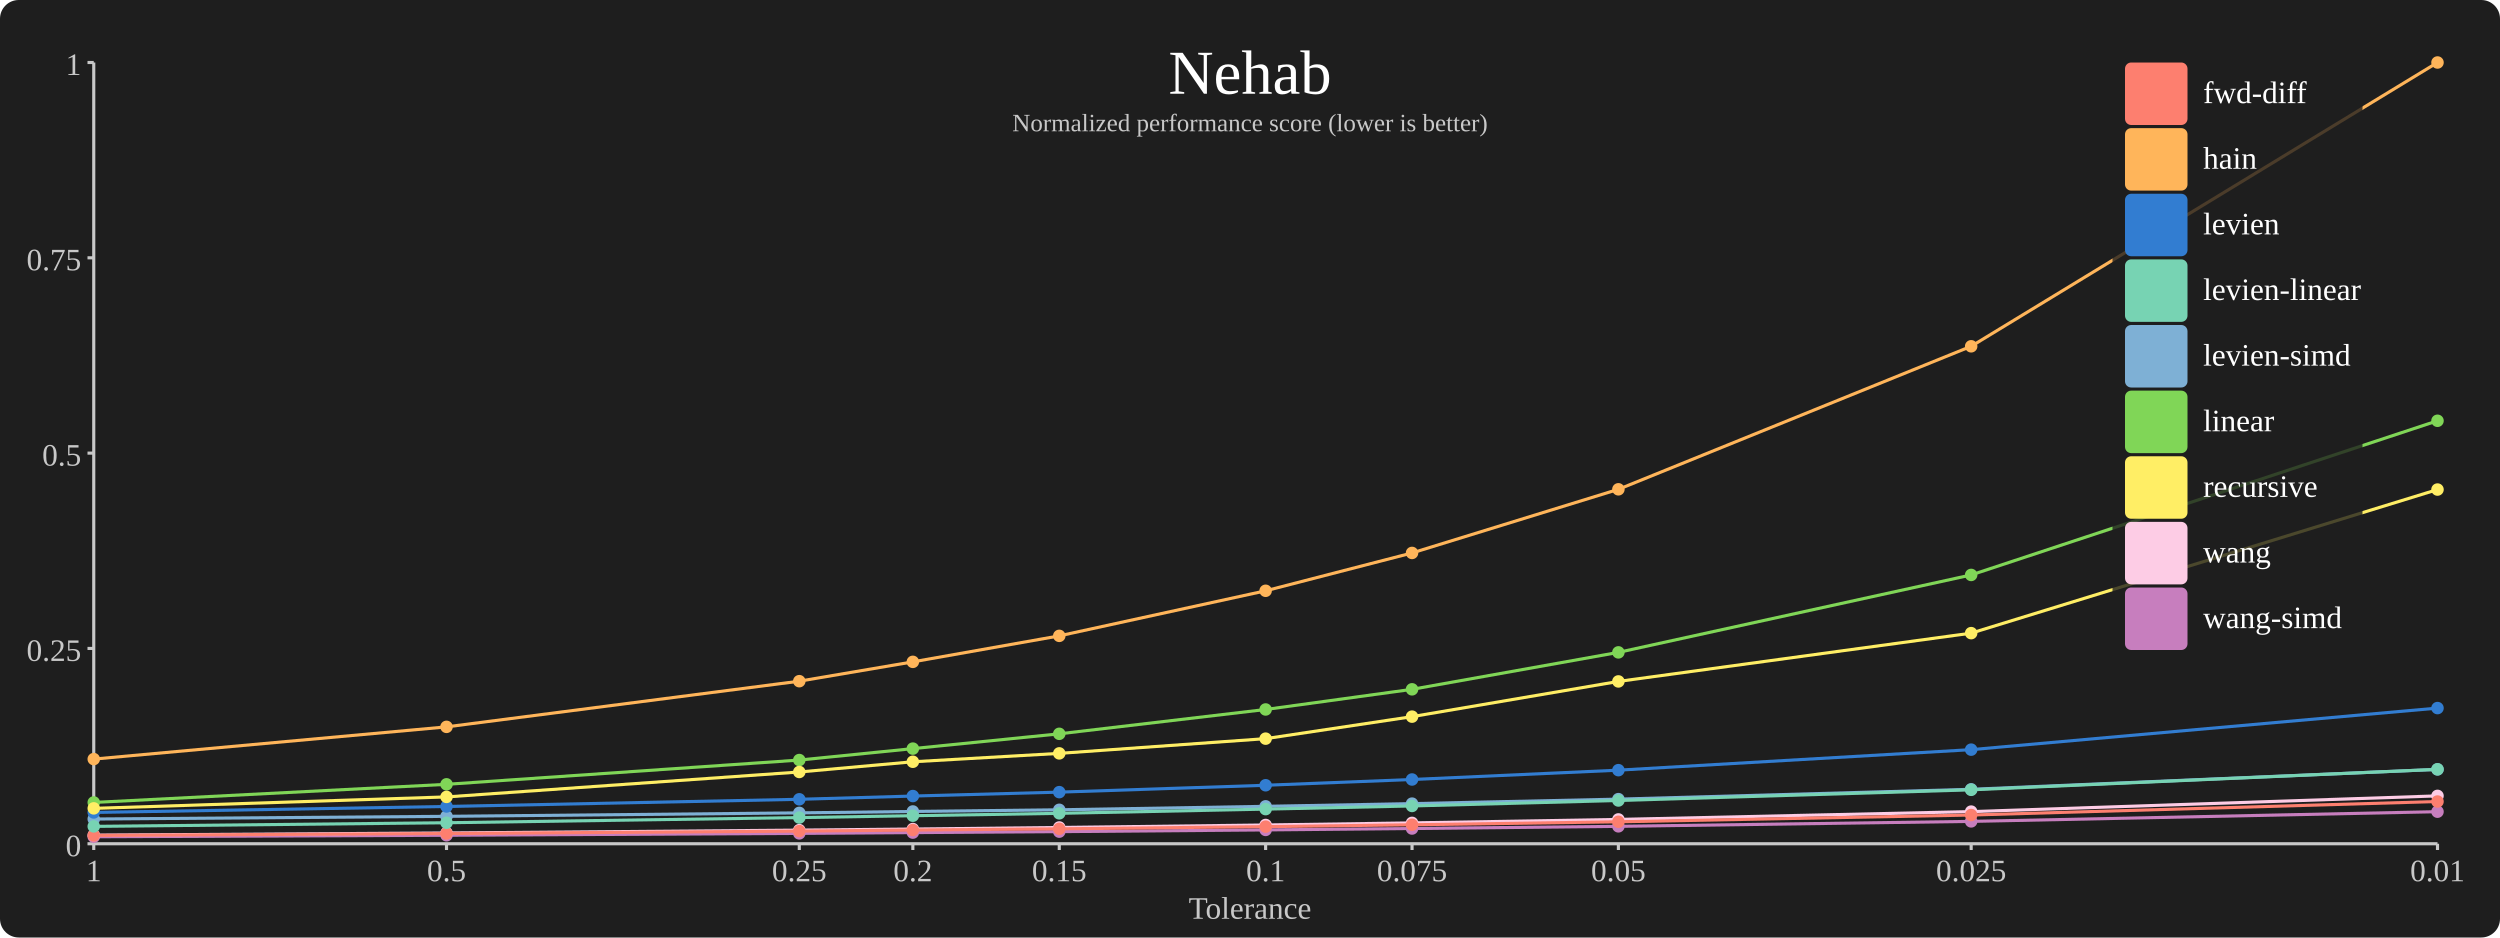
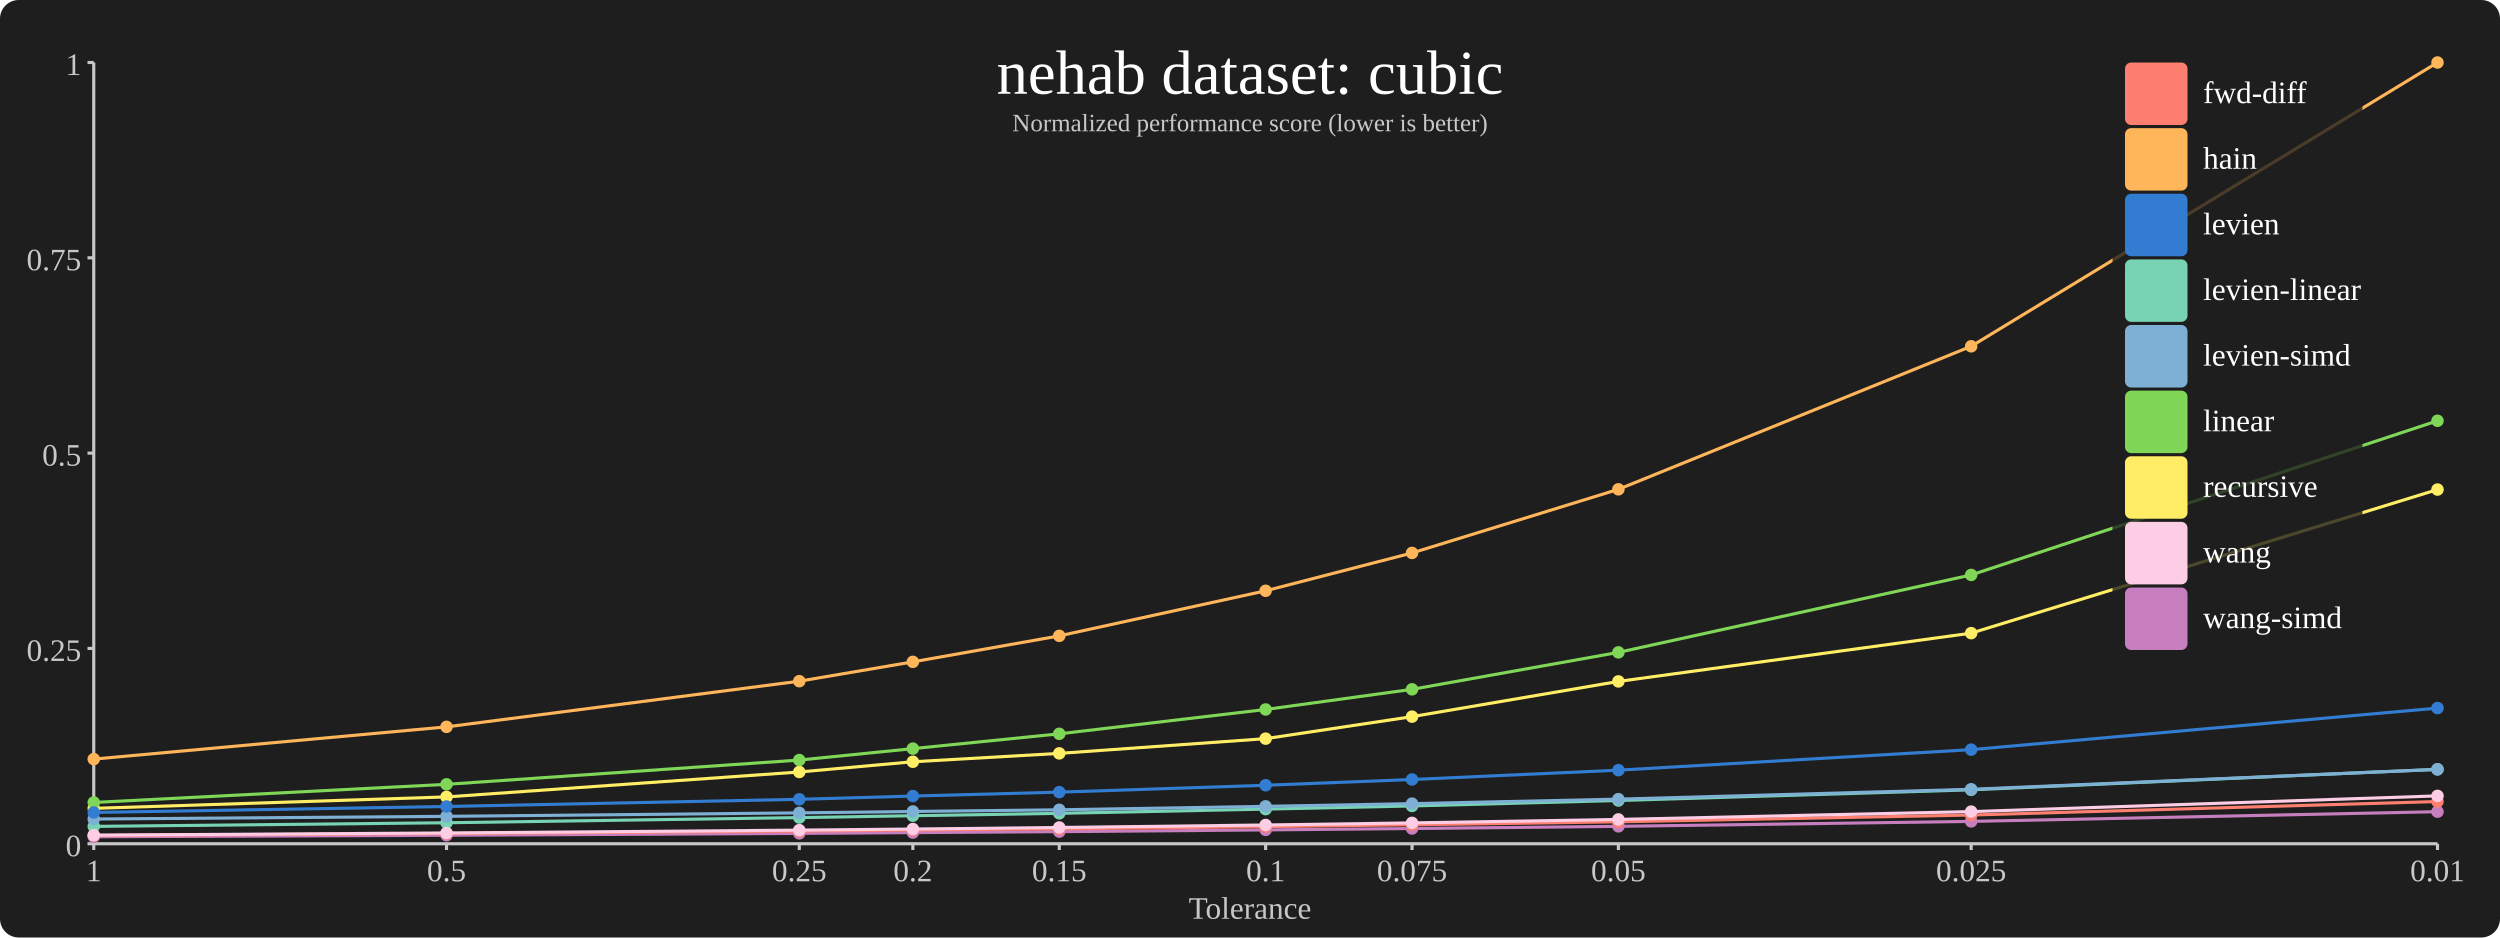
<svg xmlns="http://www.w3.org/2000/svg" viewBox="0 0 800 300">
  <rect x="0" y="0" width="800" height="300" ry="6" style="fill:rgb(30,30,30);stroke:none;fill-opacity:1;stroke-opacity:1;" />
  <path d="M 30 20 L 30 270" style="stroke:rgb(200,200,200);stroke-width:1" />
  <path d="M 30 270 L 780 270" style="stroke:rgb(200,200,200);stroke-width:1" />
  <path d="M 780 270 L 780 272" style="stroke:rgb(200,200,200);stroke-width:1" />
  <text x="780" y="282" style="font-size:10px;fill:rgb(200,200,200);text-anchor:middle;text-align:center;"> 0.01 </text>
  <path d="M 630.772 270 L 630.772 272" style="stroke:rgb(200,200,200);stroke-width:1" />
  <text x="630.772" y="282" style="font-size:10px;fill:rgb(200,200,200);text-anchor:middle;text-align:center;"> 0.025 </text>
  <path d="M 517.886 270 L 517.886 272" style="stroke:rgb(200,200,200);stroke-width:1" />
  <text x="517.886" y="282" style="font-size:10px;fill:rgb(200,200,200);text-anchor:middle;text-align:center;"> 0.05 </text>
  <path d="M 451.852 270 L 451.852 272" style="stroke:rgb(200,200,200);stroke-width:1" />
  <text x="451.852" y="282" style="font-size:10px;fill:rgb(200,200,200);text-anchor:middle;text-align:center;"> 0.075 </text>
  <path d="M 405 270 L 405 272" style="stroke:rgb(200,200,200);stroke-width:1" />
  <text x="405" y="282" style="font-size:10px;fill:rgb(200,200,200);text-anchor:middle;text-align:center;"> 0.1 </text>
  <path d="M 338.966 270 L 338.966 272" style="stroke:rgb(200,200,200);stroke-width:1" />
  <text x="338.966" y="282" style="font-size:10px;fill:rgb(200,200,200);text-anchor:middle;text-align:center;"> 0.15 </text>
  <path d="M 292.114 270 L 292.114 272" style="stroke:rgb(200,200,200);stroke-width:1" />
  <text x="292.114" y="282" style="font-size:10px;fill:rgb(200,200,200);text-anchor:middle;text-align:center;"> 0.2 </text>
  <path d="M 255.773 270 L 255.773 272" style="stroke:rgb(200,200,200);stroke-width:1" />
  <text x="255.773" y="282" style="font-size:10px;fill:rgb(200,200,200);text-anchor:middle;text-align:center;"> 0.25 </text>
  <path d="M 142.886 270 L 142.886 272" style="stroke:rgb(200,200,200);stroke-width:1" />
  <text x="142.886" y="282" style="font-size:10px;fill:rgb(200,200,200);text-anchor:middle;text-align:center;"> 0.5 </text>
  <path d="M 30 270 L 30 272" style="stroke:rgb(200,200,200);stroke-width:1" />
  <text x="30" y="282" style="font-size:10px;fill:rgb(200,200,200);text-anchor:middle;text-align:center;"> 1 </text>
  <path d="M 28 270 L 30 270" style="stroke:rgb(200,200,200);stroke-width:1" />
  <text x="26" y="274" style="font-size:10px;fill:rgb(200,200,200);text-anchor:end;text-align:right;"> 0 </text>
  <path d="M 28 207.5 L 30 207.5" style="stroke:rgb(200,200,200);stroke-width:1" />
  <text x="26" y="211.5" style="font-size:10px;fill:rgb(200,200,200);text-anchor:end;text-align:right;"> 0.25 </text>
  <path d="M 28 145 L 30 145" style="stroke:rgb(200,200,200);stroke-width:1" />
  <text x="26" y="149" style="font-size:10px;fill:rgb(200,200,200);text-anchor:end;text-align:right;"> 0.5 </text>
  <path d="M 28 82.5 L 30 82.5" style="stroke:rgb(200,200,200);stroke-width:1" />
  <text x="26" y="86.5" style="font-size:10px;fill:rgb(200,200,200);text-anchor:end;text-align:right;"> 0.75 </text>
  <path d="M 28 20 L 30 20" style="stroke:rgb(200,200,200);stroke-width:1" />
  <text x="26" y="24" style="font-size:10px;fill:rgb(200,200,200);text-anchor:end;text-align:right;"> 1 </text>
  <text x="400" y="294" style="font-size:10px;fill:rgb(200,200,200);text-anchor:middle;text-align:center;"> Tolerance </text>
+   <circle cx="780" cy="156.657" r="2" style="fill:rgb(255,238,101);stroke:none;fill-opacity:1;stroke-opacity:1;" />
+   <path d="M 780 156.657 L 630.772 202.605" style="stroke:rgb(255,238,101);stroke-width:1" />
+   <circle cx="630.772" cy="202.605" r="2" style="fill:rgb(255,238,101);stroke:none;fill-opacity:1;stroke-opacity:1;" />
+   <path d="M 630.772 202.605 L 517.886 218.055" style="stroke:rgb(255,238,101);stroke-width:1" />
+   <circle cx="517.886" cy="218.055" r="2" style="fill:rgb(255,238,101);stroke:none;fill-opacity:1;stroke-opacity:1;" />
+   <path d="M 517.886 218.055 L 451.852 229.325" style="stroke:rgb(255,238,101);stroke-width:1" />
+   <circle cx="451.852" cy="229.325" r="2" style="fill:rgb(255,238,101);stroke:none;fill-opacity:1;stroke-opacity:1;" />
+   <path d="M 451.852 229.325 L 405 236.368" style="stroke:rgb(255,238,101);stroke-width:1" />
+   <circle cx="405" cy="236.368" r="2" style="fill:rgb(255,238,101);stroke:none;fill-opacity:1;stroke-opacity:1;" />
+   <path d="M 405 236.368 L 338.966 241.08" style="stroke:rgb(255,238,101);stroke-width:1" />
+   <circle cx="338.966" cy="241.08" r="2" style="fill:rgb(255,238,101);stroke:none;fill-opacity:1;stroke-opacity:1;" />
+   <path d="M 338.966 241.08 L 292.114 243.765" style="stroke:rgb(255,238,101);stroke-width:1" />
+   <circle cx="292.114" cy="243.765" r="2" style="fill:rgb(255,238,101);stroke:none;fill-opacity:1;stroke-opacity:1;" />
+   <path d="M 292.114 243.765 L 255.773 247.032" style="stroke:rgb(255,238,101);stroke-width:1" />
+   <circle cx="255.773" cy="247.032" r="2" style="fill:rgb(255,238,101);stroke:none;fill-opacity:1;stroke-opacity:1;" />
+   <path d="M 255.773 247.032 L 142.886 255.012" style="stroke:rgb(255,238,101);stroke-width:1" />
+   <circle cx="142.886" cy="255.012" r="2" style="fill:rgb(255,238,101);stroke:none;fill-opacity:1;stroke-opacity:1;" />
+   <path d="M 142.886 255.012 L 30 258.678" style="stroke:rgb(255,238,101);stroke-width:1" />
+   <circle cx="30" cy="258.678" r="2" style="fill:rgb(255,238,101);stroke:none;fill-opacity:1;stroke-opacity:1;" />
+   <circle cx="780" cy="246.178" r="2" style="fill:rgb(119,211,179);stroke:none;fill-opacity:1;stroke-opacity:1;" />
+   <path d="M 780 246.178 L 630.772 252.74" style="stroke:rgb(119,211,179);stroke-width:1" />
+   <circle cx="630.772" cy="252.74" r="2" style="fill:rgb(119,211,179);stroke:none;fill-opacity:1;stroke-opacity:1;" />
+   <path d="M 630.772 252.74 L 517.886 256.158" style="stroke:rgb(119,211,179);stroke-width:1" />
+   <circle cx="517.886" cy="256.158" r="2" style="fill:rgb(119,211,179);stroke:none;fill-opacity:1;stroke-opacity:1;" />
+   <path d="M 517.886 256.158 L 451.852 257.905" style="stroke:rgb(119,211,179);stroke-width:1" />
+   <circle cx="451.852" cy="257.905" r="2" style="fill:rgb(119,211,179);stroke:none;fill-opacity:1;stroke-opacity:1;" />
+   <path d="M 451.852 257.905 L 405 258.918" style="stroke:rgb(119,211,179);stroke-width:1" />
+   <circle cx="405" cy="258.918" r="2" style="fill:rgb(119,211,179);stroke:none;fill-opacity:1;stroke-opacity:1;" />
+   <path d="M 405 258.918 L 338.966 260.265" style="stroke:rgb(119,211,179);stroke-width:1" />
+   <circle cx="338.966" cy="260.265" r="2" style="fill:rgb(119,211,179);stroke:none;fill-opacity:1;stroke-opacity:1;" />
+   <path d="M 338.966 260.265 L 292.114 261.03" style="stroke:rgb(119,211,179);stroke-width:1" />
+   <circle cx="292.114" cy="261.03" r="2" style="fill:rgb(119,211,179);stroke:none;fill-opacity:1;stroke-opacity:1;" />
+   <path d="M 292.114 261.03 L 255.773 261.625" style="stroke:rgb(119,211,179);stroke-width:1" />
+   <circle cx="255.773" cy="261.625" r="2" style="fill:rgb(119,211,179);stroke:none;fill-opacity:1;stroke-opacity:1;" />
+   <path d="M 255.773 261.625 L 142.886 263.28" style="stroke:rgb(119,211,179);stroke-width:1" />
+   <circle cx="142.886" cy="263.28" r="2" style="fill:rgb(119,211,179);stroke:none;fill-opacity:1;stroke-opacity:1;" />
+   <path d="M 142.886 263.28 L 30 264.445" style="stroke:rgb(119,211,179);stroke-width:1" />
+   <circle cx="30" cy="264.445" r="2" style="fill:rgb(119,211,179);stroke:none;fill-opacity:1;stroke-opacity:1;" />
  <circle cx="780" cy="259.74" r="2" style="fill:rgb(199,126,190);stroke:none;fill-opacity:1;stroke-opacity:1;" />
  <path d="M 780 259.74 L 630.772 262.842" style="stroke:rgb(199,126,190);stroke-width:1" />
  <circle cx="630.772" cy="262.842" r="2" style="fill:rgb(199,126,190);stroke:none;fill-opacity:1;stroke-opacity:1;" />
  <path d="M 630.772 262.842 L 517.886 264.428" style="stroke:rgb(199,126,190);stroke-width:1" />
  <circle cx="517.886" cy="264.428" r="2" style="fill:rgb(199,126,190);stroke:none;fill-opacity:1;stroke-opacity:1;" />
  <path d="M 517.886 264.428 L 451.852 265.125" style="stroke:rgb(199,126,190);stroke-width:1" />
  <circle cx="451.852" cy="265.125" r="2" style="fill:rgb(199,126,190);stroke:none;fill-opacity:1;stroke-opacity:1;" />
  <path d="M 451.852 265.125 L 405 265.572" style="stroke:rgb(199,126,190);stroke-width:1" />
  <circle cx="405" cy="265.572" r="2" style="fill:rgb(199,126,190);stroke:none;fill-opacity:1;stroke-opacity:1;" />
  <path d="M 405 265.572 L 338.966 266.125" style="stroke:rgb(199,126,190);stroke-width:1" />
  <circle cx="338.966" cy="266.125" r="2" style="fill:rgb(199,126,190);stroke:none;fill-opacity:1;stroke-opacity:1;" />
  <path d="M 338.966 266.125 L 292.114 266.435" style="stroke:rgb(199,126,190);stroke-width:1" />
  <circle cx="292.114" cy="266.435" r="2" style="fill:rgb(199,126,190);stroke:none;fill-opacity:1;stroke-opacity:1;" />
  <path d="M 292.114 266.435 L 255.773 266.683" style="stroke:rgb(199,126,190);stroke-width:1" />
  <circle cx="255.773" cy="266.683" r="2" style="fill:rgb(199,126,190);stroke:none;fill-opacity:1;stroke-opacity:1;" />
  <path d="M 255.773 266.683 L 142.886 267.285" style="stroke:rgb(199,126,190);stroke-width:1" />
  <circle cx="142.886" cy="267.285" r="2" style="fill:rgb(199,126,190);stroke:none;fill-opacity:1;stroke-opacity:1;" />
  <path d="M 142.886 267.285 L 30 267.757" style="stroke:rgb(199,126,190);stroke-width:1" />
  <circle cx="30" cy="267.757" r="2" style="fill:rgb(199,126,190);stroke:none;fill-opacity:1;stroke-opacity:1;" />
+   <circle cx="780" cy="256.488" r="2" style="fill:rgb(253,127,111);stroke:none;fill-opacity:1;stroke-opacity:1;" />
+   <path d="M 780 256.488 L 630.772 260.808" style="stroke:rgb(253,127,111);stroke-width:1" />
+   <circle cx="630.772" cy="260.808" r="2" style="fill:rgb(253,127,111);stroke:none;fill-opacity:1;stroke-opacity:1;" />
+   <path d="M 630.772 260.808 L 517.886 262.975" style="stroke:rgb(253,127,111);stroke-width:1" />
+   <circle cx="517.886" cy="262.975" r="2" style="fill:rgb(253,127,111);stroke:none;fill-opacity:1;stroke-opacity:1;" />
+   <path d="M 517.886 262.975 L 451.852 263.925" style="stroke:rgb(253,127,111);stroke-width:1" />
+   <circle cx="451.852" cy="263.925" r="2" style="fill:rgb(253,127,111);stroke:none;fill-opacity:1;stroke-opacity:1;" />
+   <path d="M 451.852 263.925 L 405 264.525" style="stroke:rgb(253,127,111);stroke-width:1" />
+   <circle cx="405" cy="264.525" r="2" style="fill:rgb(253,127,111);stroke:none;fill-opacity:1;stroke-opacity:1;" />
+   <path d="M 405 264.525 L 338.966 265.228" style="stroke:rgb(253,127,111);stroke-width:1" />
+   <circle cx="338.966" cy="265.228" r="2" style="fill:rgb(253,127,111);stroke:none;fill-opacity:1;stroke-opacity:1;" />
+   <path d="M 338.966 265.228 L 292.114 265.618" style="stroke:rgb(253,127,111);stroke-width:1" />
+   <circle cx="292.114" cy="265.618" r="2" style="fill:rgb(253,127,111);stroke:none;fill-opacity:1;stroke-opacity:1;" />
+   <path d="M 292.114 265.618 L 255.773 265.955" style="stroke:rgb(253,127,111);stroke-width:1" />
+   <circle cx="255.773" cy="265.955" r="2" style="fill:rgb(253,127,111);stroke:none;fill-opacity:1;stroke-opacity:1;" />
+   <path d="M 255.773 265.955 L 142.886 266.725" style="stroke:rgb(253,127,111);stroke-width:1" />
+   <circle cx="142.886" cy="266.725" r="2" style="fill:rgb(253,127,111);stroke:none;fill-opacity:1;stroke-opacity:1;" />
+   <path d="M 142.886 266.725 L 30 267.34" style="stroke:rgb(253,127,111);stroke-width:1" />
+   <circle cx="30" cy="267.34" r="2" style="fill:rgb(253,127,111);stroke:none;fill-opacity:1;stroke-opacity:1;" />
+   <circle cx="780" cy="254.68" r="2" style="fill:rgb(253,204,229);stroke:none;fill-opacity:1;stroke-opacity:1;" />
+   <path d="M 780 254.68 L 630.772 259.712" style="stroke:rgb(253,204,229);stroke-width:1" />
+   <circle cx="630.772" cy="259.712" r="2" style="fill:rgb(253,204,229);stroke:none;fill-opacity:1;stroke-opacity:1;" />
+   <path d="M 630.772 259.712 L 517.886 262.215" style="stroke:rgb(253,204,229);stroke-width:1" />
+   <circle cx="517.886" cy="262.215" r="2" style="fill:rgb(253,204,229);stroke:none;fill-opacity:1;stroke-opacity:1;" />
+   <path d="M 517.886 262.215 L 451.852 263.325" style="stroke:rgb(253,204,229);stroke-width:1" />
+   <circle cx="451.852" cy="263.325" r="2" style="fill:rgb(253,204,229);stroke:none;fill-opacity:1;stroke-opacity:1;" />
+   <path d="M 451.852 263.325 L 405 263.995" style="stroke:rgb(253,204,229);stroke-width:1" />
+   <circle cx="405" cy="263.995" r="2" style="fill:rgb(253,204,229);stroke:none;fill-opacity:1;stroke-opacity:1;" />
+   <path d="M 405 263.995 L 338.966 264.793" style="stroke:rgb(253,204,229);stroke-width:1" />
+   <circle cx="338.966" cy="264.793" r="2" style="fill:rgb(253,204,229);stroke:none;fill-opacity:1;stroke-opacity:1;" />
+   <path d="M 338.966 264.793 L 292.114 265.295" style="stroke:rgb(253,204,229);stroke-width:1" />
+   <circle cx="292.114" cy="265.295" r="2" style="fill:rgb(253,204,229);stroke:none;fill-opacity:1;stroke-opacity:1;" />
+   <path d="M 292.114 265.295 L 255.773 265.642" style="stroke:rgb(253,204,229);stroke-width:1" />
+   <circle cx="255.773" cy="265.642" r="2" style="fill:rgb(253,204,229);stroke:none;fill-opacity:1;stroke-opacity:1;" />
+   <path d="M 255.773 265.642 L 142.886 266.553" style="stroke:rgb(253,204,229);stroke-width:1" />
+   <circle cx="142.886" cy="266.553" r="2" style="fill:rgb(253,204,229);stroke:none;fill-opacity:1;stroke-opacity:1;" />
+   <path d="M 142.886 266.553 L 30 267.245" style="stroke:rgb(253,204,229);stroke-width:1" />
+   <circle cx="30" cy="267.245" r="2" style="fill:rgb(253,204,229);stroke:none;fill-opacity:1;stroke-opacity:1;" />
+   <circle cx="780" cy="134.65" r="2" style="fill:rgb(128,214,87);stroke:none;fill-opacity:1;stroke-opacity:1;" />
+   <path d="M 780 134.65 L 630.772 183.98" style="stroke:rgb(128,214,87);stroke-width:1" />
+   <circle cx="630.772" cy="183.98" r="2" style="fill:rgb(128,214,87);stroke:none;fill-opacity:1;stroke-opacity:1;" />
+   <path d="M 630.772 183.98 L 517.886 208.76" style="stroke:rgb(128,214,87);stroke-width:1" />
+   <circle cx="517.886" cy="208.76" r="2" style="fill:rgb(128,214,87);stroke:none;fill-opacity:1;stroke-opacity:1;" />
+   <path d="M 517.886 208.76 L 451.852 220.583" style="stroke:rgb(128,214,87);stroke-width:1" />
+   <circle cx="451.852" cy="220.583" r="2" style="fill:rgb(128,214,87);stroke:none;fill-opacity:1;stroke-opacity:1;" />
+   <path d="M 451.852 220.583 L 405 227.03" style="stroke:rgb(128,214,87);stroke-width:1" />
+   <circle cx="405" cy="227.03" r="2" style="fill:rgb(128,214,87);stroke:none;fill-opacity:1;stroke-opacity:1;" />
+   <path d="M 405 227.03 L 338.966 234.822" style="stroke:rgb(128,214,87);stroke-width:1" />
+   <circle cx="338.966" cy="234.822" r="2" style="fill:rgb(128,214,87);stroke:none;fill-opacity:1;stroke-opacity:1;" />
+   <path d="M 338.966 234.822 L 292.114 239.555" style="stroke:rgb(128,214,87);stroke-width:1" />
+   <circle cx="292.114" cy="239.555" r="2" style="fill:rgb(128,214,87);stroke:none;fill-opacity:1;stroke-opacity:1;" />
+   <path d="M 292.114 239.555 L 255.773 243.215" style="stroke:rgb(128,214,87);stroke-width:1" />
+   <circle cx="255.773" cy="243.215" r="2" style="fill:rgb(128,214,87);stroke:none;fill-opacity:1;stroke-opacity:1;" />
+   <path d="M 255.773 243.215 L 142.886 250.982" style="stroke:rgb(128,214,87);stroke-width:1" />
+   <circle cx="142.886" cy="250.982" r="2" style="fill:rgb(128,214,87);stroke:none;fill-opacity:1;stroke-opacity:1;" />
+   <path d="M 142.886 250.982 L 30 256.785" style="stroke:rgb(128,214,87);stroke-width:1" />
+   <circle cx="30" cy="256.785" r="2" style="fill:rgb(128,214,87);stroke:none;fill-opacity:1;stroke-opacity:1;" />
  <circle cx="780" cy="20" r="2" style="fill:rgb(255,181,90);stroke:none;fill-opacity:1;stroke-opacity:1;" />
  <path d="M 780 20 L 630.772 110.815" style="stroke:rgb(255,181,90);stroke-width:1" />
  <circle cx="630.772" cy="110.815" r="2" style="fill:rgb(255,181,90);stroke:none;fill-opacity:1;stroke-opacity:1;" />
  <path d="M 630.772 110.815 L 517.886 156.58" style="stroke:rgb(255,181,90);stroke-width:1" />
  <circle cx="517.886" cy="156.58" r="2" style="fill:rgb(255,181,90);stroke:none;fill-opacity:1;stroke-opacity:1;" />
  <path d="M 517.886 156.58 L 451.852 176.942" style="stroke:rgb(255,181,90);stroke-width:1" />
  <circle cx="451.852" cy="176.942" r="2" style="fill:rgb(255,181,90);stroke:none;fill-opacity:1;stroke-opacity:1;" />
  <path d="M 451.852 176.942 L 405 189.052" style="stroke:rgb(255,181,90);stroke-width:1" />
  <circle cx="405" cy="189.052" r="2" style="fill:rgb(255,181,90);stroke:none;fill-opacity:1;stroke-opacity:1;" />
  <path d="M 405 189.052 L 338.966 203.475" style="stroke:rgb(255,181,90);stroke-width:1" />
  <circle cx="338.966" cy="203.475" r="2" style="fill:rgb(255,181,90);stroke:none;fill-opacity:1;stroke-opacity:1;" />
  <path d="M 338.966 203.475 L 292.114 211.792" style="stroke:rgb(255,181,90);stroke-width:1" />
  <circle cx="292.114" cy="211.792" r="2" style="fill:rgb(255,181,90);stroke:none;fill-opacity:1;stroke-opacity:1;" />
  <path d="M 292.114 211.792 L 255.773 217.978" style="stroke:rgb(255,181,90);stroke-width:1" />
  <circle cx="255.773" cy="217.978" r="2" style="fill:rgb(255,181,90);stroke:none;fill-opacity:1;stroke-opacity:1;" />
  <path d="M 255.773 217.978 L 142.886 232.595" style="stroke:rgb(255,181,90);stroke-width:1" />
  <circle cx="142.886" cy="232.595" r="2" style="fill:rgb(255,181,90);stroke:none;fill-opacity:1;stroke-opacity:1;" />
  <path d="M 142.886 232.595 L 30 242.907" style="stroke:rgb(255,181,90);stroke-width:1" />
  <circle cx="30" cy="242.907" r="2" style="fill:rgb(255,181,90);stroke:none;fill-opacity:1;stroke-opacity:1;" />
-   <circle cx="780" cy="134.65" r="2" style="fill:rgb(128,214,87);stroke:none;fill-opacity:1;stroke-opacity:1;" />
-   <path d="M 780 134.65 L 630.772 183.98" style="stroke:rgb(128,214,87);stroke-width:1" />
-   <circle cx="630.772" cy="183.98" r="2" style="fill:rgb(128,214,87);stroke:none;fill-opacity:1;stroke-opacity:1;" />
-   <path d="M 630.772 183.98 L 517.886 208.76" style="stroke:rgb(128,214,87);stroke-width:1" />
-   <circle cx="517.886" cy="208.76" r="2" style="fill:rgb(128,214,87);stroke:none;fill-opacity:1;stroke-opacity:1;" />
-   <path d="M 517.886 208.76 L 451.852 220.583" style="stroke:rgb(128,214,87);stroke-width:1" />
-   <circle cx="451.852" cy="220.583" r="2" style="fill:rgb(128,214,87);stroke:none;fill-opacity:1;stroke-opacity:1;" />
-   <path d="M 451.852 220.583 L 405 227.03" style="stroke:rgb(128,214,87);stroke-width:1" />
-   <circle cx="405" cy="227.03" r="2" style="fill:rgb(128,214,87);stroke:none;fill-opacity:1;stroke-opacity:1;" />
-   <path d="M 405 227.03 L 338.966 234.822" style="stroke:rgb(128,214,87);stroke-width:1" />
-   <circle cx="338.966" cy="234.822" r="2" style="fill:rgb(128,214,87);stroke:none;fill-opacity:1;stroke-opacity:1;" />
-   <path d="M 338.966 234.822 L 292.114 239.555" style="stroke:rgb(128,214,87);stroke-width:1" />
-   <circle cx="292.114" cy="239.555" r="2" style="fill:rgb(128,214,87);stroke:none;fill-opacity:1;stroke-opacity:1;" />
-   <path d="M 292.114 239.555 L 255.773 243.215" style="stroke:rgb(128,214,87);stroke-width:1" />
-   <circle cx="255.773" cy="243.215" r="2" style="fill:rgb(128,214,87);stroke:none;fill-opacity:1;stroke-opacity:1;" />
-   <path d="M 255.773 243.215 L 142.886 250.982" style="stroke:rgb(128,214,87);stroke-width:1" />
-   <circle cx="142.886" cy="250.982" r="2" style="fill:rgb(128,214,87);stroke:none;fill-opacity:1;stroke-opacity:1;" />
-   <path d="M 142.886 250.982 L 30 256.785" style="stroke:rgb(128,214,87);stroke-width:1" />
-   <circle cx="30" cy="256.785" r="2" style="fill:rgb(128,214,87);stroke:none;fill-opacity:1;stroke-opacity:1;" />
-   <circle cx="780" cy="254.68" r="2" style="fill:rgb(253,204,229);stroke:none;fill-opacity:1;stroke-opacity:1;" />
-   <path d="M 780 254.68 L 630.772 259.712" style="stroke:rgb(253,204,229);stroke-width:1" />
-   <circle cx="630.772" cy="259.712" r="2" style="fill:rgb(253,204,229);stroke:none;fill-opacity:1;stroke-opacity:1;" />
-   <path d="M 630.772 259.712 L 517.886 262.215" style="stroke:rgb(253,204,229);stroke-width:1" />
-   <circle cx="517.886" cy="262.215" r="2" style="fill:rgb(253,204,229);stroke:none;fill-opacity:1;stroke-opacity:1;" />
-   <path d="M 517.886 262.215 L 451.852 263.325" style="stroke:rgb(253,204,229);stroke-width:1" />
-   <circle cx="451.852" cy="263.325" r="2" style="fill:rgb(253,204,229);stroke:none;fill-opacity:1;stroke-opacity:1;" />
-   <path d="M 451.852 263.325 L 405 263.995" style="stroke:rgb(253,204,229);stroke-width:1" />
-   <circle cx="405" cy="263.995" r="2" style="fill:rgb(253,204,229);stroke:none;fill-opacity:1;stroke-opacity:1;" />
-   <path d="M 405 263.995 L 338.966 264.793" style="stroke:rgb(253,204,229);stroke-width:1" />
-   <circle cx="338.966" cy="264.793" r="2" style="fill:rgb(253,204,229);stroke:none;fill-opacity:1;stroke-opacity:1;" />
-   <path d="M 338.966 264.793 L 292.114 265.295" style="stroke:rgb(253,204,229);stroke-width:1" />
-   <circle cx="292.114" cy="265.295" r="2" style="fill:rgb(253,204,229);stroke:none;fill-opacity:1;stroke-opacity:1;" />
-   <path d="M 292.114 265.295 L 255.773 265.642" style="stroke:rgb(253,204,229);stroke-width:1" />
-   <circle cx="255.773" cy="265.642" r="2" style="fill:rgb(253,204,229);stroke:none;fill-opacity:1;stroke-opacity:1;" />
-   <path d="M 255.773 265.642 L 142.886 266.553" style="stroke:rgb(253,204,229);stroke-width:1" />
-   <circle cx="142.886" cy="266.553" r="2" style="fill:rgb(253,204,229);stroke:none;fill-opacity:1;stroke-opacity:1;" />
-   <path d="M 142.886 266.553 L 30 267.245" style="stroke:rgb(253,204,229);stroke-width:1" />
-   <circle cx="30" cy="267.245" r="2" style="fill:rgb(253,204,229);stroke:none;fill-opacity:1;stroke-opacity:1;" />
-   <circle cx="780" cy="256.488" r="2" style="fill:rgb(253,127,111);stroke:none;fill-opacity:1;stroke-opacity:1;" />
-   <path d="M 780 256.488 L 630.772 260.808" style="stroke:rgb(253,127,111);stroke-width:1" />
-   <circle cx="630.772" cy="260.808" r="2" style="fill:rgb(253,127,111);stroke:none;fill-opacity:1;stroke-opacity:1;" />
-   <path d="M 630.772 260.808 L 517.886 262.975" style="stroke:rgb(253,127,111);stroke-width:1" />
-   <circle cx="517.886" cy="262.975" r="2" style="fill:rgb(253,127,111);stroke:none;fill-opacity:1;stroke-opacity:1;" />
-   <path d="M 517.886 262.975 L 451.852 263.925" style="stroke:rgb(253,127,111);stroke-width:1" />
-   <circle cx="451.852" cy="263.925" r="2" style="fill:rgb(253,127,111);stroke:none;fill-opacity:1;stroke-opacity:1;" />
-   <path d="M 451.852 263.925 L 405 264.525" style="stroke:rgb(253,127,111);stroke-width:1" />
-   <circle cx="405" cy="264.525" r="2" style="fill:rgb(253,127,111);stroke:none;fill-opacity:1;stroke-opacity:1;" />
-   <path d="M 405 264.525 L 338.966 265.228" style="stroke:rgb(253,127,111);stroke-width:1" />
-   <circle cx="338.966" cy="265.228" r="2" style="fill:rgb(253,127,111);stroke:none;fill-opacity:1;stroke-opacity:1;" />
-   <path d="M 338.966 265.228 L 292.114 265.618" style="stroke:rgb(253,127,111);stroke-width:1" />
-   <circle cx="292.114" cy="265.618" r="2" style="fill:rgb(253,127,111);stroke:none;fill-opacity:1;stroke-opacity:1;" />
-   <path d="M 292.114 265.618 L 255.773 265.955" style="stroke:rgb(253,127,111);stroke-width:1" />
-   <circle cx="255.773" cy="265.955" r="2" style="fill:rgb(253,127,111);stroke:none;fill-opacity:1;stroke-opacity:1;" />
-   <path d="M 255.773 265.955 L 142.886 266.725" style="stroke:rgb(253,127,111);stroke-width:1" />
-   <circle cx="142.886" cy="266.725" r="2" style="fill:rgb(253,127,111);stroke:none;fill-opacity:1;stroke-opacity:1;" />
-   <path d="M 142.886 266.725 L 30 267.34" style="stroke:rgb(253,127,111);stroke-width:1" />
-   <circle cx="30" cy="267.34" r="2" style="fill:rgb(253,127,111);stroke:none;fill-opacity:1;stroke-opacity:1;" />
  <circle cx="780" cy="246.202" r="2" style="fill:rgb(126,176,213);stroke:none;fill-opacity:1;stroke-opacity:1;" />
  <path d="M 780 246.202 L 630.772 252.575" style="stroke:rgb(126,176,213);stroke-width:1" />
  <circle cx="630.772" cy="252.575" r="2" style="fill:rgb(126,176,213);stroke:none;fill-opacity:1;stroke-opacity:1;" />
  <path d="M 630.772 252.575 L 517.886 255.722" style="stroke:rgb(126,176,213);stroke-width:1" />
  <circle cx="517.886" cy="255.722" r="2" style="fill:rgb(126,176,213);stroke:none;fill-opacity:1;stroke-opacity:1;" />
  <path d="M 517.886 255.722 L 451.852 257.16" style="stroke:rgb(126,176,213);stroke-width:1" />
  <circle cx="451.852" cy="257.16" r="2" style="fill:rgb(126,176,213);stroke:none;fill-opacity:1;stroke-opacity:1;" />
  <path d="M 451.852 257.16 L 405 258.025" style="stroke:rgb(126,176,213);stroke-width:1" />
  <circle cx="405" cy="258.025" r="2" style="fill:rgb(126,176,213);stroke:none;fill-opacity:1;stroke-opacity:1;" />
  <path d="M 405 258.025 L 338.966 259.137" style="stroke:rgb(126,176,213);stroke-width:1" />
  <circle cx="338.966" cy="259.137" r="2" style="fill:rgb(126,176,213);stroke:none;fill-opacity:1;stroke-opacity:1;" />
  <path d="M 338.966 259.137 L 292.114 259.67" style="stroke:rgb(126,176,213);stroke-width:1" />
  <circle cx="292.114" cy="259.67" r="2" style="fill:rgb(126,176,213);stroke:none;fill-opacity:1;stroke-opacity:1;" />
  <path d="M 292.114 259.67 L 255.773 260.12" style="stroke:rgb(126,176,213);stroke-width:1" />
  <circle cx="255.773" cy="260.12" r="2" style="fill:rgb(126,176,213);stroke:none;fill-opacity:1;stroke-opacity:1;" />
  <path d="M 255.773 260.12 L 142.886 261.228" style="stroke:rgb(126,176,213);stroke-width:1" />
  <circle cx="142.886" cy="261.228" r="2" style="fill:rgb(126,176,213);stroke:none;fill-opacity:1;stroke-opacity:1;" />
  <path d="M 142.886 261.228 L 30 262.087" style="stroke:rgb(126,176,213);stroke-width:1" />
  <circle cx="30" cy="262.087" r="2" style="fill:rgb(126,176,213);stroke:none;fill-opacity:1;stroke-opacity:1;" />
-   <circle cx="780" cy="246.178" r="2" style="fill:rgb(119,211,179);stroke:none;fill-opacity:1;stroke-opacity:1;" />
-   <path d="M 780 246.178 L 630.772 252.74" style="stroke:rgb(119,211,179);stroke-width:1" />
-   <circle cx="630.772" cy="252.74" r="2" style="fill:rgb(119,211,179);stroke:none;fill-opacity:1;stroke-opacity:1;" />
-   <path d="M 630.772 252.74 L 517.886 256.158" style="stroke:rgb(119,211,179);stroke-width:1" />
-   <circle cx="517.886" cy="256.158" r="2" style="fill:rgb(119,211,179);stroke:none;fill-opacity:1;stroke-opacity:1;" />
-   <path d="M 517.886 256.158 L 451.852 257.905" style="stroke:rgb(119,211,179);stroke-width:1" />
-   <circle cx="451.852" cy="257.905" r="2" style="fill:rgb(119,211,179);stroke:none;fill-opacity:1;stroke-opacity:1;" />
-   <path d="M 451.852 257.905 L 405 258.918" style="stroke:rgb(119,211,179);stroke-width:1" />
-   <circle cx="405" cy="258.918" r="2" style="fill:rgb(119,211,179);stroke:none;fill-opacity:1;stroke-opacity:1;" />
-   <path d="M 405 258.918 L 338.966 260.265" style="stroke:rgb(119,211,179);stroke-width:1" />
-   <circle cx="338.966" cy="260.265" r="2" style="fill:rgb(119,211,179);stroke:none;fill-opacity:1;stroke-opacity:1;" />
-   <path d="M 338.966 260.265 L 292.114 261.03" style="stroke:rgb(119,211,179);stroke-width:1" />
-   <circle cx="292.114" cy="261.03" r="2" style="fill:rgb(119,211,179);stroke:none;fill-opacity:1;stroke-opacity:1;" />
-   <path d="M 292.114 261.03 L 255.773 261.625" style="stroke:rgb(119,211,179);stroke-width:1" />
-   <circle cx="255.773" cy="261.625" r="2" style="fill:rgb(119,211,179);stroke:none;fill-opacity:1;stroke-opacity:1;" />
-   <path d="M 255.773 261.625 L 142.886 263.28" style="stroke:rgb(119,211,179);stroke-width:1" />
-   <circle cx="142.886" cy="263.28" r="2" style="fill:rgb(119,211,179);stroke:none;fill-opacity:1;stroke-opacity:1;" />
-   <path d="M 142.886 263.28 L 30 264.445" style="stroke:rgb(119,211,179);stroke-width:1" />
-   <circle cx="30" cy="264.445" r="2" style="fill:rgb(119,211,179);stroke:none;fill-opacity:1;stroke-opacity:1;" />
  <circle cx="780" cy="226.585" r="2" style="fill:rgb(50,125,209);stroke:none;fill-opacity:1;stroke-opacity:1;" />
  <path d="M 780 226.585 L 630.772 239.887" style="stroke:rgb(50,125,209);stroke-width:1" />
  <circle cx="630.772" cy="239.887" r="2" style="fill:rgb(50,125,209);stroke:none;fill-opacity:1;stroke-opacity:1;" />
  <path d="M 630.772 239.887 L 517.886 246.452" style="stroke:rgb(50,125,209);stroke-width:1" />
  <circle cx="517.886" cy="246.452" r="2" style="fill:rgb(50,125,209);stroke:none;fill-opacity:1;stroke-opacity:1;" />
  <path d="M 517.886 246.452 L 451.852 249.44" style="stroke:rgb(50,125,209);stroke-width:1" />
  <circle cx="451.852" cy="249.44" r="2" style="fill:rgb(50,125,209);stroke:none;fill-opacity:1;stroke-opacity:1;" />
  <path d="M 451.852 249.44 L 405 251.282" style="stroke:rgb(50,125,209);stroke-width:1" />
  <circle cx="405" cy="251.282" r="2" style="fill:rgb(50,125,209);stroke:none;fill-opacity:1;stroke-opacity:1;" />
  <path d="M 405 251.282 L 338.966 253.482" style="stroke:rgb(50,125,209);stroke-width:1" />
  <circle cx="338.966" cy="253.482" r="2" style="fill:rgb(50,125,209);stroke:none;fill-opacity:1;stroke-opacity:1;" />
  <path d="M 338.966 253.482 L 292.114 254.738" style="stroke:rgb(50,125,209);stroke-width:1" />
  <circle cx="292.114" cy="254.738" r="2" style="fill:rgb(50,125,209);stroke:none;fill-opacity:1;stroke-opacity:1;" />
  <path d="M 292.114 254.738 L 255.773 255.773" style="stroke:rgb(50,125,209);stroke-width:1" />
  <circle cx="255.773" cy="255.773" r="2" style="fill:rgb(50,125,209);stroke:none;fill-opacity:1;stroke-opacity:1;" />
  <path d="M 255.773 255.773 L 142.886 258.072" style="stroke:rgb(50,125,209);stroke-width:1" />
  <circle cx="142.886" cy="258.072" r="2" style="fill:rgb(50,125,209);stroke:none;fill-opacity:1;stroke-opacity:1;" />
  <path d="M 142.886 258.072 L 30 259.983" style="stroke:rgb(50,125,209);stroke-width:1" />
  <circle cx="30" cy="259.983" r="2" style="fill:rgb(50,125,209);stroke:none;fill-opacity:1;stroke-opacity:1;" />
-   <circle cx="780" cy="156.657" r="2" style="fill:rgb(255,238,101);stroke:none;fill-opacity:1;stroke-opacity:1;" />
-   <path d="M 780 156.657 L 630.772 202.605" style="stroke:rgb(255,238,101);stroke-width:1" />
-   <circle cx="630.772" cy="202.605" r="2" style="fill:rgb(255,238,101);stroke:none;fill-opacity:1;stroke-opacity:1;" />
-   <path d="M 630.772 202.605 L 517.886 218.055" style="stroke:rgb(255,238,101);stroke-width:1" />
-   <circle cx="517.886" cy="218.055" r="2" style="fill:rgb(255,238,101);stroke:none;fill-opacity:1;stroke-opacity:1;" />
-   <path d="M 517.886 218.055 L 451.852 229.325" style="stroke:rgb(255,238,101);stroke-width:1" />
-   <circle cx="451.852" cy="229.325" r="2" style="fill:rgb(255,238,101);stroke:none;fill-opacity:1;stroke-opacity:1;" />
-   <path d="M 451.852 229.325 L 405 236.368" style="stroke:rgb(255,238,101);stroke-width:1" />
-   <circle cx="405" cy="236.368" r="2" style="fill:rgb(255,238,101);stroke:none;fill-opacity:1;stroke-opacity:1;" />
-   <path d="M 405 236.368 L 338.966 241.08" style="stroke:rgb(255,238,101);stroke-width:1" />
-   <circle cx="338.966" cy="241.08" r="2" style="fill:rgb(255,238,101);stroke:none;fill-opacity:1;stroke-opacity:1;" />
-   <path d="M 338.966 241.08 L 292.114 243.765" style="stroke:rgb(255,238,101);stroke-width:1" />
-   <circle cx="292.114" cy="243.765" r="2" style="fill:rgb(255,238,101);stroke:none;fill-opacity:1;stroke-opacity:1;" />
-   <path d="M 292.114 243.765 L 255.773 247.032" style="stroke:rgb(255,238,101);stroke-width:1" />
-   <circle cx="255.773" cy="247.032" r="2" style="fill:rgb(255,238,101);stroke:none;fill-opacity:1;stroke-opacity:1;" />
-   <path d="M 255.773 247.032 L 142.886 255.012" style="stroke:rgb(255,238,101);stroke-width:1" />
-   <circle cx="142.886" cy="255.012" r="2" style="fill:rgb(255,238,101);stroke:none;fill-opacity:1;stroke-opacity:1;" />
-   <path d="M 142.886 255.012 L 30 258.678" style="stroke:rgb(255,238,101);stroke-width:1" />
-   <circle cx="30" cy="258.678" r="2" style="fill:rgb(255,238,101);stroke:none;fill-opacity:1;stroke-opacity:1;" />
  <rect x="676" y="16" width="80" height="196" ry="4" style="fill:rgb(30,30,30);stroke:none;fill-opacity:0.8;stroke-opacity:1;" />
  <rect x="680" y="20" width="20" height="20" ry="2" style="fill:rgb(253,127,111);stroke:none;fill-opacity:1;stroke-opacity:1;" />
  <text x="705" y="33" style="font-size:10px;fill:rgb(255,255,255);text-anchor:start;text-align:left;"> fwd-diff </text>
  <rect x="680" y="41" width="20" height="20" ry="2" style="fill:rgb(255,181,90);stroke:none;fill-opacity:1;stroke-opacity:1;" />
  <text x="705" y="54" style="font-size:10px;fill:rgb(255,255,255);text-anchor:start;text-align:left;"> hain </text>
  <rect x="680" y="62" width="20" height="20" ry="2" style="fill:rgb(50,125,209);stroke:none;fill-opacity:1;stroke-opacity:1;" />
  <text x="705" y="75" style="font-size:10px;fill:rgb(255,255,255);text-anchor:start;text-align:left;"> levien </text>
  <rect x="680" y="83" width="20" height="20" ry="2" style="fill:rgb(119,211,179);stroke:none;fill-opacity:1;stroke-opacity:1;" />
  <text x="705" y="96" style="font-size:10px;fill:rgb(255,255,255);text-anchor:start;text-align:left;"> levien-linear </text>
  <rect x="680" y="104" width="20" height="20" ry="2" style="fill:rgb(126,176,213);stroke:none;fill-opacity:1;stroke-opacity:1;" />
  <text x="705" y="117" style="font-size:10px;fill:rgb(255,255,255);text-anchor:start;text-align:left;"> levien-simd </text>
  <rect x="680" y="125" width="20" height="20" ry="2" style="fill:rgb(128,214,87);stroke:none;fill-opacity:1;stroke-opacity:1;" />
  <text x="705" y="138" style="font-size:10px;fill:rgb(255,255,255);text-anchor:start;text-align:left;"> linear </text>
  <rect x="680" y="146" width="20" height="20" ry="2" style="fill:rgb(255,238,101);stroke:none;fill-opacity:1;stroke-opacity:1;" />
  <text x="705" y="159" style="font-size:10px;fill:rgb(255,255,255);text-anchor:start;text-align:left;"> recursive </text>
  <rect x="680" y="167" width="20" height="20" ry="2" style="fill:rgb(253,204,229);stroke:none;fill-opacity:1;stroke-opacity:1;" />
  <text x="705" y="180" style="font-size:10px;fill:rgb(255,255,255);text-anchor:start;text-align:left;"> wang </text>
  <rect x="680" y="188" width="20" height="20" ry="2" style="fill:rgb(199,126,190);stroke:none;fill-opacity:1;stroke-opacity:1;" />
  <text x="705" y="201" style="font-size:10px;fill:rgb(255,255,255);text-anchor:start;text-align:left;"> wang-simd </text>
-   <text x="400" y="30" style="font-size:20px;fill:rgb(255,255,255);text-anchor:middle;text-align:center;"> Nehab </text>
+   <text x="400" y="30" style="font-size:20px;fill:rgb(255,255,255);text-anchor:middle;text-align:center;"> nehab dataset: cubic </text>
  <text x="400" y="42" style="font-size:8px;fill:rgb(200,200,200);text-anchor:middle;text-align:center;"> Normalized performance score (lower is better) </text>
</svg>
